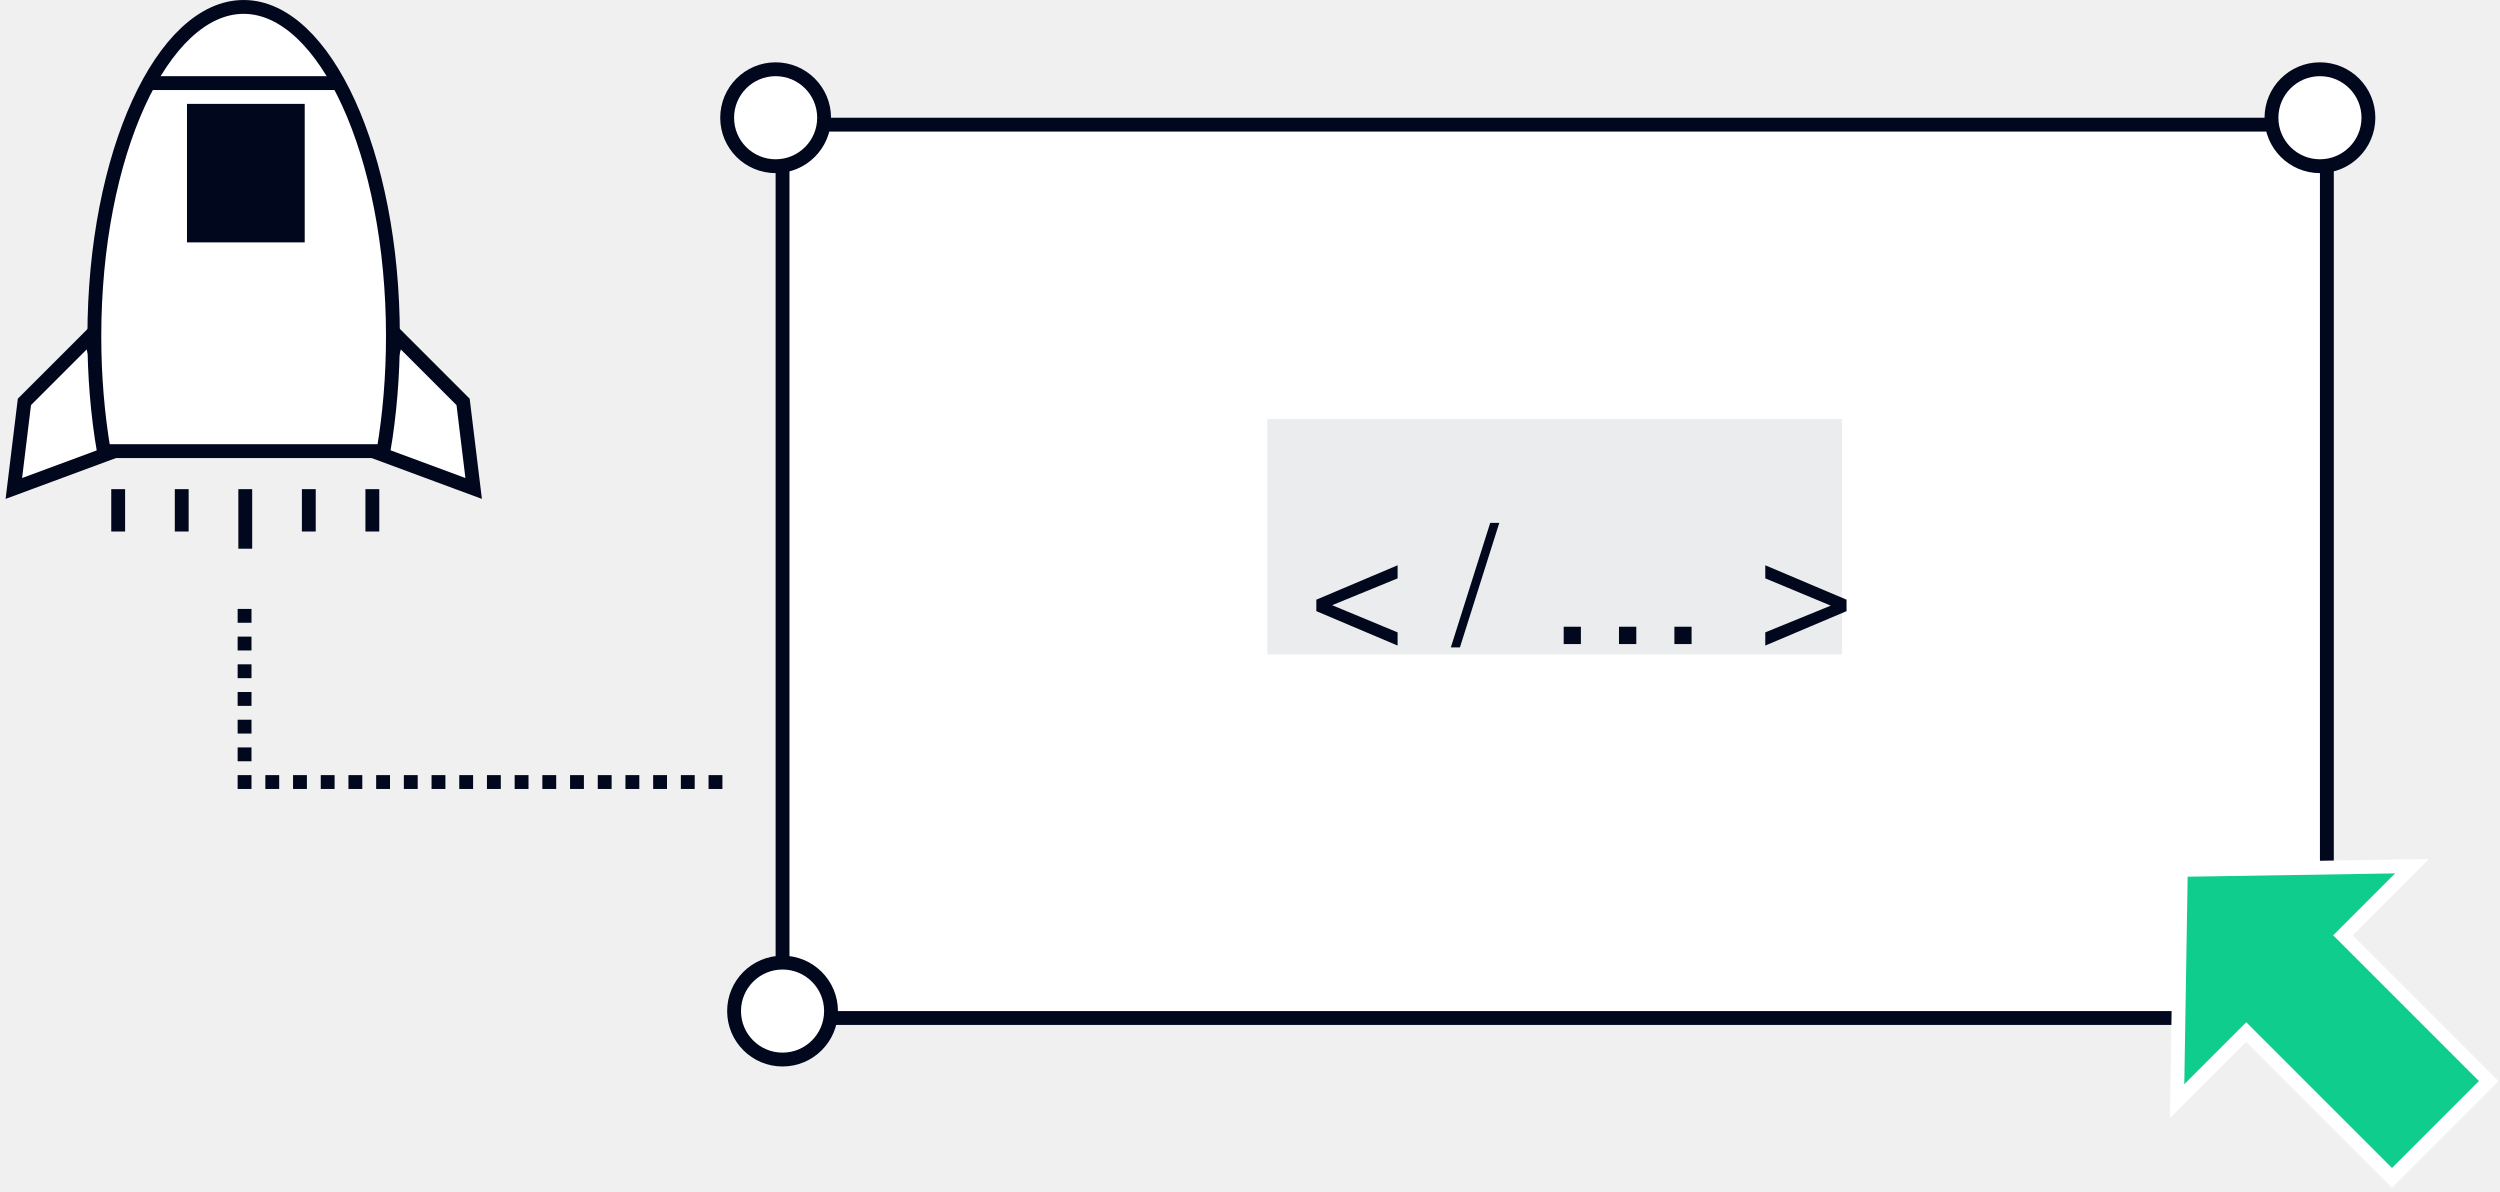
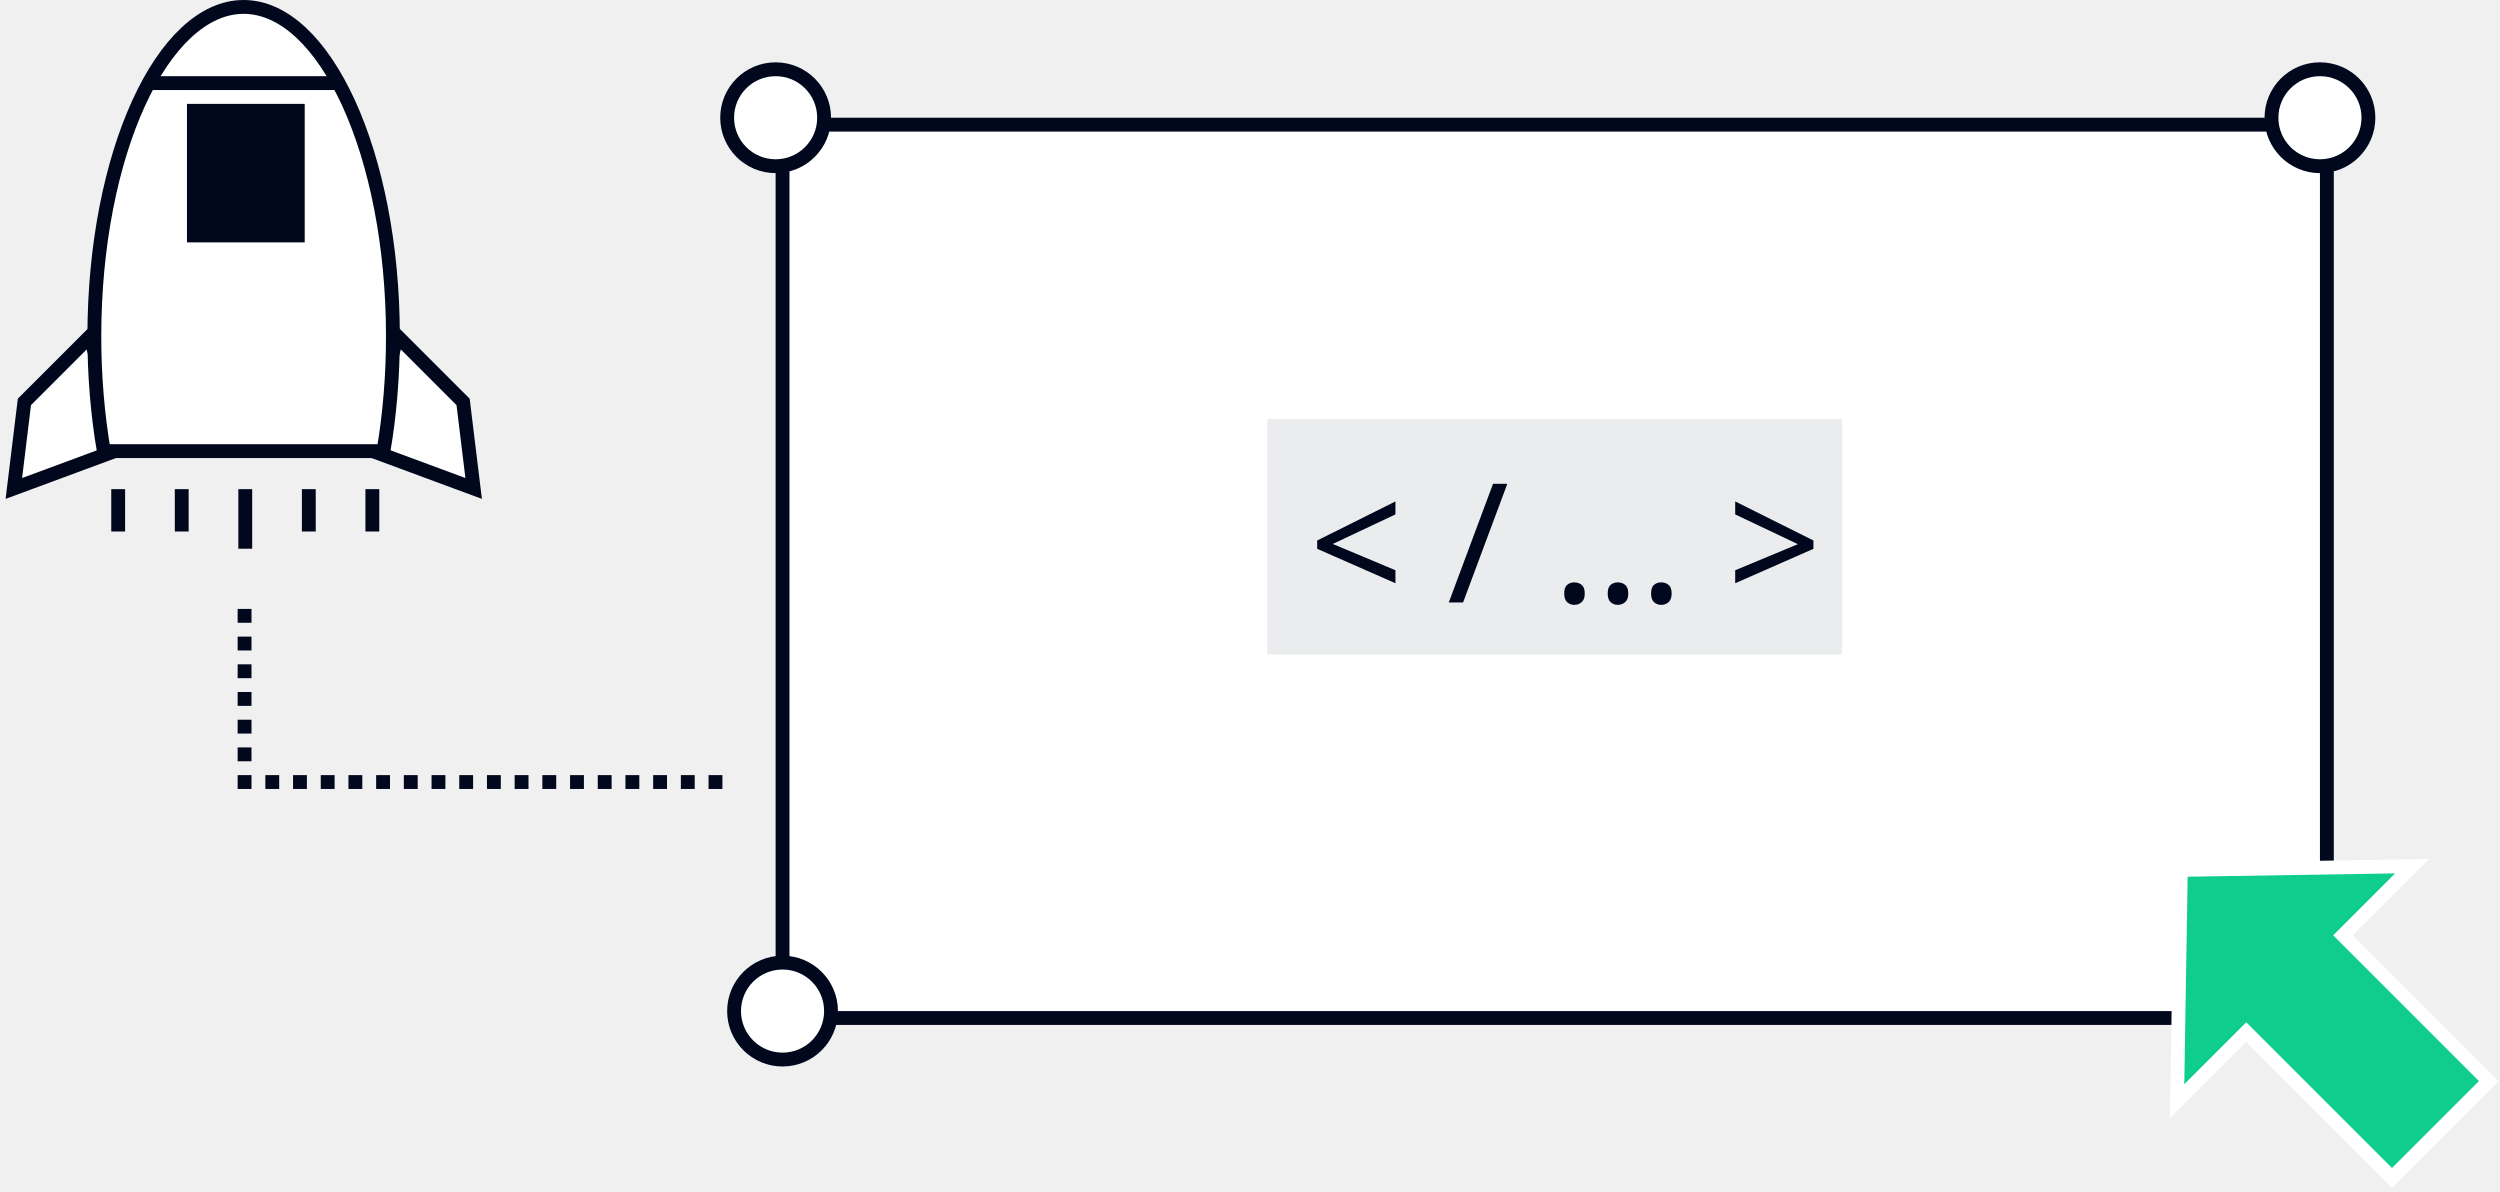
<svg xmlns="http://www.w3.org/2000/svg" width="361px" height="172px" viewBox="0 0 361 172" version="1.1">
  <g id="页面-1" stroke="none" stroke-width="1" fill="none" fill-rule="evenodd">
    <g id="1440&quot;-Web-" transform="translate(-948, -1467)">
      <g id="Screen_3" transform="translate(120, 1467)">
        <g id="编组-26" transform="translate(830, 0)">
          <path d="M33.316,87.927 L33.316,112.927 L104.316,112.927" id="路径-5" stroke="#01081E" stroke-width="2" stroke-dasharray="2" />
          <g id="编组-23" transform="translate(102, 9)">
            <rect id="矩形" stroke="#01081E" stroke-width="2" fill="#FFFFFF" x="9" y="9" width="223" height="129" />
            <rect id="矩形" fill="#EBECED" x="79" y="51.5" width="83" height="34" />
-             <text id="&lt;-/-…-&gt;" font-family="Helvetica" font-size="24" font-weight="normal" fill="#01081E">
-               <tspan x="85" y="84">&lt; / … &gt;</tspan>
+             <text id="&lt;-/-…-&gt;" font-family="URWDIN-Regular, URW DIN" font-size="24" font-weight="normal" fill="#01081E">
+               <tspan x="85" y="78">&lt; / … &gt;</tspan>
            </text>
            <circle id="椭圆形" stroke="#01081E" stroke-width="2" fill="#FFFFFF" cx="8" cy="8" r="7" />
            <circle id="椭圆形备份-3" stroke="#01081E" stroke-width="2" fill="#FFFFFF" cx="9" cy="137" r="7" />
            <circle id="椭圆形备份-4" stroke="#01081E" stroke-width="2" fill="#FFFFFF" cx="232.5" cy="139.5" r="8.5" />
            <circle id="椭圆形备份-5" stroke="#01081E" stroke-width="2" fill="#FFFFFF" cx="231" cy="8" r="7" />
          </g>
          <g id="箭头-(6)" transform="translate(331.5, 144) rotate(-225) translate(-331.5, -144) translate(307, 117)" fill="#0FCD8C" fill-rule="nonzero" stroke="#FFFFFF" stroke-width="2">
            <polygon id="路径" points="0.646 29.907 24.642 53.146 48.646 29.907 34.518 29.907 34.518 0.146 14.765 0.146 14.765 29.907" />
          </g>
          <g id="编组-24">
            <polygon id="路径-4" stroke="#01081E" stroke-width="2" fill="#FFFFFF" points="11.007 48.554 1.525 58.036 0 70.533 15.628 64.747" />
            <polygon id="路径-4备份" stroke="#01081E" stroke-width="2" fill="#FFFFFF" transform="translate(58.58187, 59.54344) scale(-1, 1) translate(-58.58187, -59.54344) " points="61.774 48.554 52.293 58.036 50.768 70.533 66.396 64.747" />
            <path d="M12.989,65.141 L53.373,65.141 C54.272,59.88 54.738,54.288 54.738,48.554 C54.738,22.225 44.877,1 33.181,1 C21.485,1 11.624,22.225 11.624,48.554 C11.624,54.288 12.091,59.88 12.989,65.141 Z" id="形状结合" stroke="#01081E" stroke-width="2" fill="#FFFFFF" />
            <rect id="矩形" fill="#01081E" x="25" y="15" width="17" height="20" />
            <rect id="矩形" fill="#01081E" x="32.416" y="70.633" width="2" height="8.602" />
            <rect id="矩形备份-32" fill="#01081E" x="23.241" y="70.633" width="2" height="6.117" />
            <rect id="矩形备份-34" fill="#01081E" x="50.768" y="70.633" width="2" height="6.117" />
            <rect id="矩形备份-33" fill="#01081E" x="14.065" y="70.633" width="2" height="6.117" />
            <rect id="矩形备份-35" fill="#01081E" x="41.592" y="70.633" width="2" height="6.117" />
            <rect id="矩形" fill="#01081E" x="19.418" y="11" width="27.527" height="2" />
          </g>
        </g>
      </g>
    </g>
  </g>
</svg>
